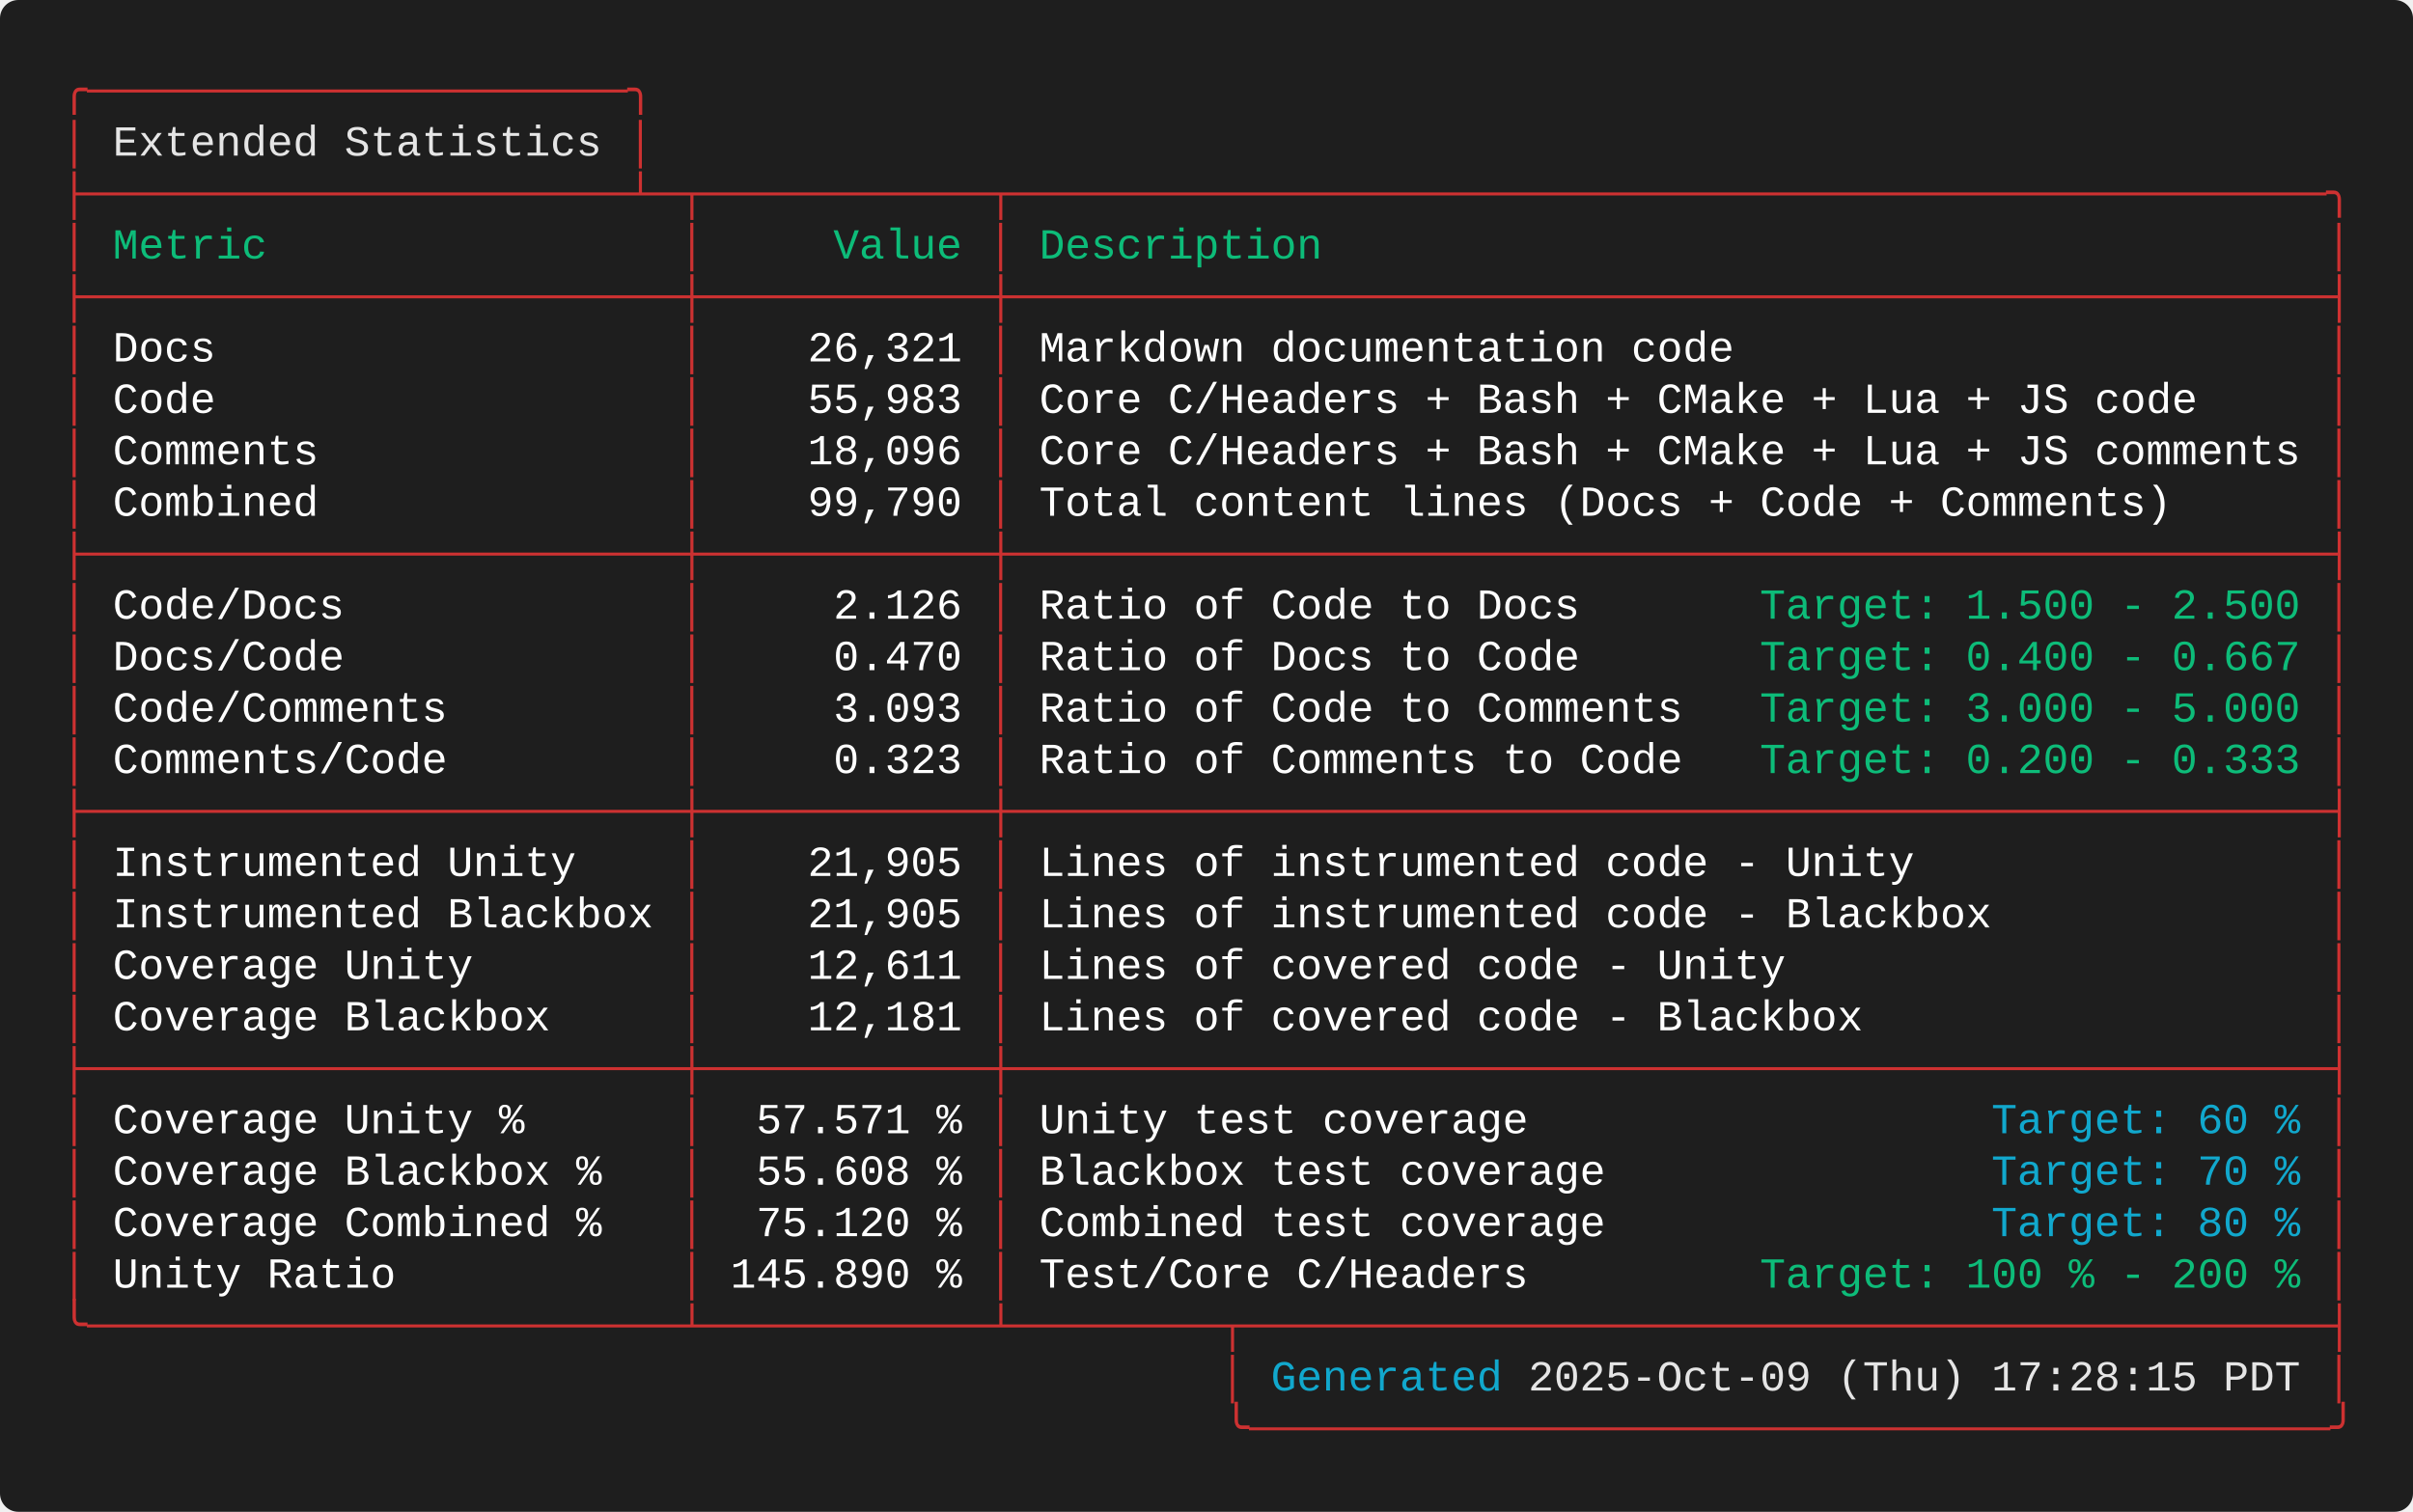
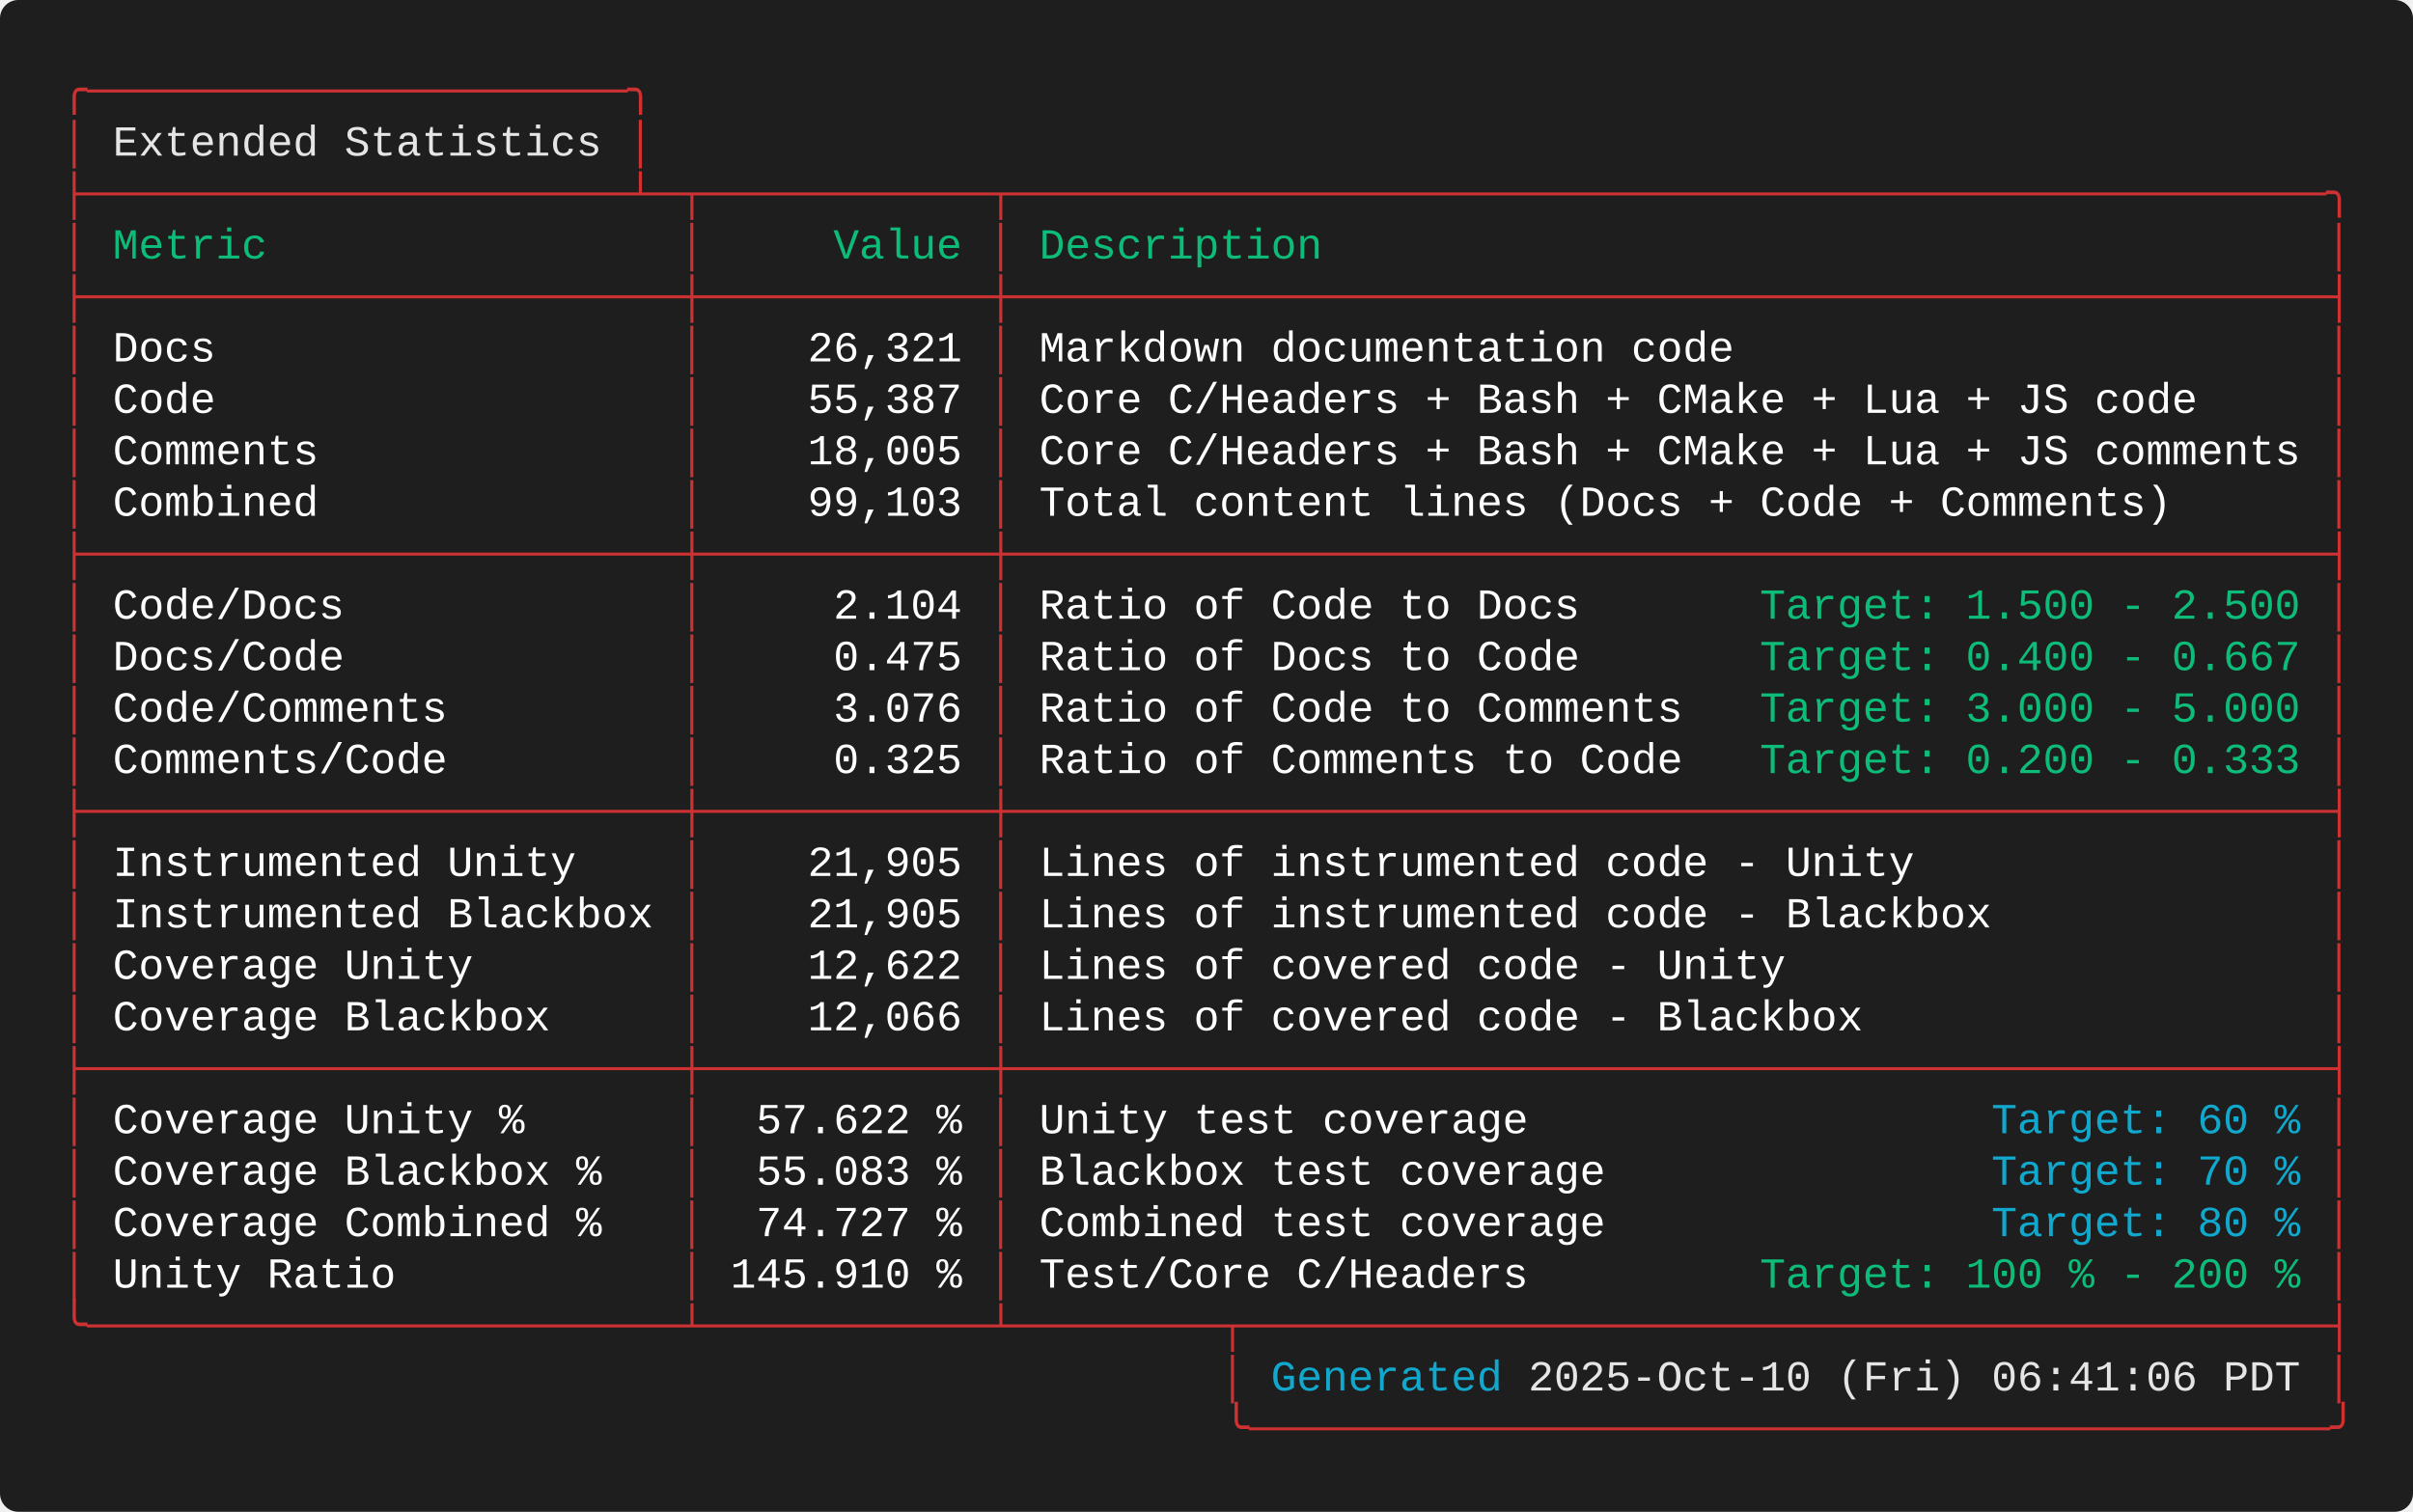
<svg xmlns="http://www.w3.org/2000/svg" width="787.60" height="493.60" viewBox="0 0 787.60 493.60">
  <defs>
    <style type="text/css">.terminal-text { font-family: 'Consolas', 'Consolas', 'Monaco', 'Courier New', monospace; }</style>
  </defs>
  <rect width="100%" height="100%" fill="#1e1e1e" rx="6" />
  <text x="20.00" y="34.00" font-size="14" class="terminal-text" xml:space="preserve" textLength="193.20" lengthAdjust="spacingAndGlyphs" fill="#cd3131">╭─────────────────────╮</text>
  <text x="20.00" y="50.80" font-size="14" class="terminal-text" xml:space="preserve" textLength="16.80" lengthAdjust="spacingAndGlyphs" fill="#cd3131">│ </text>
  <text x="36.80" y="50.80" font-size="14" class="terminal-text" xml:space="preserve" textLength="159.60" lengthAdjust="spacingAndGlyphs" fill="#e5e5e5">Extended Statistics</text>
  <text x="196.40" y="50.80" font-size="14" class="terminal-text" xml:space="preserve" textLength="8.40" lengthAdjust="spacingAndGlyphs" fill="#ffffff"> </text>
  <text x="204.80" y="50.80" font-size="14" class="terminal-text" xml:space="preserve" textLength="8.40" lengthAdjust="spacingAndGlyphs" fill="#cd3131">│</text>
  <text x="20.00" y="67.60" font-size="14" class="terminal-text" xml:space="preserve" textLength="747.60" lengthAdjust="spacingAndGlyphs" fill="#cd3131">├─────────────────────┴─┬───────────┬───────────────────────────────────────────────────╮</text>
  <text x="20.00" y="84.40" font-size="14" class="terminal-text" xml:space="preserve" textLength="8.40" lengthAdjust="spacingAndGlyphs" fill="#cd3131">│</text>
  <text x="28.40" y="84.40" font-size="14" class="terminal-text" xml:space="preserve" textLength="193.20" lengthAdjust="spacingAndGlyphs" fill="#0dbc79"> Metric                </text>
  <text x="221.60" y="84.40" font-size="14" class="terminal-text" xml:space="preserve" textLength="8.40" lengthAdjust="spacingAndGlyphs" fill="#cd3131">│</text>
  <text x="230.00" y="84.40" font-size="14" class="terminal-text" xml:space="preserve" textLength="92.40" lengthAdjust="spacingAndGlyphs" fill="#0dbc79">     Value </text>
  <text x="322.40" y="84.40" font-size="14" class="terminal-text" xml:space="preserve" textLength="8.40" lengthAdjust="spacingAndGlyphs" fill="#cd3131">│</text>
  <text x="330.80" y="84.40" font-size="14" class="terminal-text" xml:space="preserve" textLength="428.40" lengthAdjust="spacingAndGlyphs" fill="#0dbc79"> Description                                       </text>
  <text x="759.20" y="84.40" font-size="14" class="terminal-text" xml:space="preserve" textLength="8.40" lengthAdjust="spacingAndGlyphs" fill="#cd3131">│</text>
  <text x="20.00" y="101.20" font-size="14" class="terminal-text" xml:space="preserve" textLength="747.60" lengthAdjust="spacingAndGlyphs" fill="#cd3131">├───────────────────────┼───────────┼───────────────────────────────────────────────────┤</text>
  <text x="20.00" y="118.00" font-size="14" class="terminal-text" xml:space="preserve" textLength="8.40" lengthAdjust="spacingAndGlyphs" fill="#cd3131">│</text>
  <text x="28.40" y="118.00" font-size="14" class="terminal-text" xml:space="preserve" textLength="193.20" lengthAdjust="spacingAndGlyphs" fill="#ffffff"> Docs                  </text>
  <text x="221.60" y="118.00" font-size="14" class="terminal-text" xml:space="preserve" textLength="8.40" lengthAdjust="spacingAndGlyphs" fill="#cd3131">│</text>
  <text x="230.00" y="118.00" font-size="14" class="terminal-text" xml:space="preserve" textLength="92.40" lengthAdjust="spacingAndGlyphs" fill="#ffffff">    26,321 </text>
  <text x="322.40" y="118.00" font-size="14" class="terminal-text" xml:space="preserve" textLength="8.40" lengthAdjust="spacingAndGlyphs" fill="#cd3131">│</text>
  <text x="330.80" y="118.00" font-size="14" class="terminal-text" xml:space="preserve" textLength="428.40" lengthAdjust="spacingAndGlyphs" fill="#ffffff"> Markdown documentation code                       </text>
  <text x="759.20" y="118.00" font-size="14" class="terminal-text" xml:space="preserve" textLength="8.40" lengthAdjust="spacingAndGlyphs" fill="#cd3131">│</text>
  <text x="20.00" y="134.80" font-size="14" class="terminal-text" xml:space="preserve" textLength="8.40" lengthAdjust="spacingAndGlyphs" fill="#cd3131">│</text>
  <text x="28.40" y="134.80" font-size="14" class="terminal-text" xml:space="preserve" textLength="193.20" lengthAdjust="spacingAndGlyphs" fill="#ffffff"> Code                  </text>
  <text x="221.60" y="134.80" font-size="14" class="terminal-text" xml:space="preserve" textLength="8.40" lengthAdjust="spacingAndGlyphs" fill="#cd3131">│</text>
-   <text x="230.00" y="134.80" font-size="14" class="terminal-text" xml:space="preserve" textLength="92.40" lengthAdjust="spacingAndGlyphs" fill="#ffffff">    55,983 </text>
+   <text x="230.00" y="134.80" font-size="14" class="terminal-text" xml:space="preserve" textLength="92.40" lengthAdjust="spacingAndGlyphs" fill="#ffffff">    55,387 </text>
  <text x="322.40" y="134.80" font-size="14" class="terminal-text" xml:space="preserve" textLength="8.40" lengthAdjust="spacingAndGlyphs" fill="#cd3131">│</text>
  <text x="330.80" y="134.80" font-size="14" class="terminal-text" xml:space="preserve" textLength="428.40" lengthAdjust="spacingAndGlyphs" fill="#ffffff"> Core C/Headers + Bash + CMake + Lua + JS code     </text>
  <text x="759.20" y="134.80" font-size="14" class="terminal-text" xml:space="preserve" textLength="8.40" lengthAdjust="spacingAndGlyphs" fill="#cd3131">│</text>
  <text x="20.00" y="151.60" font-size="14" class="terminal-text" xml:space="preserve" textLength="8.40" lengthAdjust="spacingAndGlyphs" fill="#cd3131">│</text>
  <text x="28.40" y="151.60" font-size="14" class="terminal-text" xml:space="preserve" textLength="193.20" lengthAdjust="spacingAndGlyphs" fill="#ffffff"> Comments              </text>
  <text x="221.60" y="151.60" font-size="14" class="terminal-text" xml:space="preserve" textLength="8.40" lengthAdjust="spacingAndGlyphs" fill="#cd3131">│</text>
-   <text x="230.00" y="151.60" font-size="14" class="terminal-text" xml:space="preserve" textLength="92.40" lengthAdjust="spacingAndGlyphs" fill="#ffffff">    18,096 </text>
+   <text x="230.00" y="151.60" font-size="14" class="terminal-text" xml:space="preserve" textLength="92.40" lengthAdjust="spacingAndGlyphs" fill="#ffffff">    18,005 </text>
  <text x="322.40" y="151.60" font-size="14" class="terminal-text" xml:space="preserve" textLength="8.40" lengthAdjust="spacingAndGlyphs" fill="#cd3131">│</text>
  <text x="330.80" y="151.60" font-size="14" class="terminal-text" xml:space="preserve" textLength="428.40" lengthAdjust="spacingAndGlyphs" fill="#ffffff"> Core C/Headers + Bash + CMake + Lua + JS comments </text>
  <text x="759.20" y="151.60" font-size="14" class="terminal-text" xml:space="preserve" textLength="8.40" lengthAdjust="spacingAndGlyphs" fill="#cd3131">│</text>
  <text x="20.00" y="168.40" font-size="14" class="terminal-text" xml:space="preserve" textLength="8.40" lengthAdjust="spacingAndGlyphs" fill="#cd3131">│</text>
  <text x="28.40" y="168.40" font-size="14" class="terminal-text" xml:space="preserve" textLength="193.20" lengthAdjust="spacingAndGlyphs" fill="#ffffff"> Combined              </text>
  <text x="221.60" y="168.40" font-size="14" class="terminal-text" xml:space="preserve" textLength="8.40" lengthAdjust="spacingAndGlyphs" fill="#cd3131">│</text>
-   <text x="230.00" y="168.40" font-size="14" class="terminal-text" xml:space="preserve" textLength="92.40" lengthAdjust="spacingAndGlyphs" fill="#ffffff">    99,790 </text>
+   <text x="230.00" y="168.40" font-size="14" class="terminal-text" xml:space="preserve" textLength="92.40" lengthAdjust="spacingAndGlyphs" fill="#ffffff">    99,103 </text>
  <text x="322.40" y="168.40" font-size="14" class="terminal-text" xml:space="preserve" textLength="8.40" lengthAdjust="spacingAndGlyphs" fill="#cd3131">│</text>
  <text x="330.80" y="168.40" font-size="14" class="terminal-text" xml:space="preserve" textLength="428.40" lengthAdjust="spacingAndGlyphs" fill="#ffffff"> Total content lines (Docs + Code + Comments)      </text>
  <text x="759.20" y="168.40" font-size="14" class="terminal-text" xml:space="preserve" textLength="8.40" lengthAdjust="spacingAndGlyphs" fill="#cd3131">│</text>
  <text x="20.00" y="185.20" font-size="14" class="terminal-text" xml:space="preserve" textLength="747.60" lengthAdjust="spacingAndGlyphs" fill="#cd3131">├───────────────────────┼───────────┼───────────────────────────────────────────────────┤</text>
  <text x="20.00" y="202.00" font-size="14" class="terminal-text" xml:space="preserve" textLength="8.40" lengthAdjust="spacingAndGlyphs" fill="#cd3131">│</text>
  <text x="28.40" y="202.00" font-size="14" class="terminal-text" xml:space="preserve" textLength="193.20" lengthAdjust="spacingAndGlyphs" fill="#ffffff"> Code/Docs             </text>
  <text x="221.60" y="202.00" font-size="14" class="terminal-text" xml:space="preserve" textLength="8.40" lengthAdjust="spacingAndGlyphs" fill="#cd3131">│</text>
-   <text x="230.00" y="202.00" font-size="14" class="terminal-text" xml:space="preserve" textLength="92.40" lengthAdjust="spacingAndGlyphs" fill="#ffffff">     2.126 </text>
+   <text x="230.00" y="202.00" font-size="14" class="terminal-text" xml:space="preserve" textLength="92.40" lengthAdjust="spacingAndGlyphs" fill="#ffffff">     2.104 </text>
  <text x="322.40" y="202.00" font-size="14" class="terminal-text" xml:space="preserve" textLength="8.40" lengthAdjust="spacingAndGlyphs" fill="#cd3131">│</text>
  <text x="330.80" y="202.00" font-size="14" class="terminal-text" xml:space="preserve" textLength="243.60" lengthAdjust="spacingAndGlyphs" fill="#ffffff"> Ratio of Code to Docs       </text>
  <text x="574.40" y="202.00" font-size="14" class="terminal-text" xml:space="preserve" textLength="176.40" lengthAdjust="spacingAndGlyphs" fill="#0dbc79">Target: 1.500 - 2.500</text>
  <text x="750.80" y="202.00" font-size="14" class="terminal-text" xml:space="preserve" textLength="8.40" lengthAdjust="spacingAndGlyphs" fill="#ffffff"> </text>
  <text x="759.20" y="202.00" font-size="14" class="terminal-text" xml:space="preserve" textLength="8.40" lengthAdjust="spacingAndGlyphs" fill="#cd3131">│</text>
  <text x="20.00" y="218.80" font-size="14" class="terminal-text" xml:space="preserve" textLength="8.40" lengthAdjust="spacingAndGlyphs" fill="#cd3131">│</text>
  <text x="28.40" y="218.80" font-size="14" class="terminal-text" xml:space="preserve" textLength="193.20" lengthAdjust="spacingAndGlyphs" fill="#ffffff"> Docs/Code             </text>
  <text x="221.60" y="218.80" font-size="14" class="terminal-text" xml:space="preserve" textLength="8.40" lengthAdjust="spacingAndGlyphs" fill="#cd3131">│</text>
-   <text x="230.00" y="218.80" font-size="14" class="terminal-text" xml:space="preserve" textLength="92.40" lengthAdjust="spacingAndGlyphs" fill="#ffffff">     0.470 </text>
+   <text x="230.00" y="218.80" font-size="14" class="terminal-text" xml:space="preserve" textLength="92.40" lengthAdjust="spacingAndGlyphs" fill="#ffffff">     0.475 </text>
  <text x="322.40" y="218.80" font-size="14" class="terminal-text" xml:space="preserve" textLength="8.40" lengthAdjust="spacingAndGlyphs" fill="#cd3131">│</text>
  <text x="330.80" y="218.80" font-size="14" class="terminal-text" xml:space="preserve" textLength="243.60" lengthAdjust="spacingAndGlyphs" fill="#ffffff"> Ratio of Docs to Code       </text>
  <text x="574.40" y="218.80" font-size="14" class="terminal-text" xml:space="preserve" textLength="184.80" lengthAdjust="spacingAndGlyphs" fill="#0dbc79">Target: 0.400 - 0.667 </text>
  <text x="759.20" y="218.80" font-size="14" class="terminal-text" xml:space="preserve" textLength="8.40" lengthAdjust="spacingAndGlyphs" fill="#cd3131">│</text>
  <text x="20.00" y="235.60" font-size="14" class="terminal-text" xml:space="preserve" textLength="8.40" lengthAdjust="spacingAndGlyphs" fill="#cd3131">│</text>
  <text x="28.40" y="235.60" font-size="14" class="terminal-text" xml:space="preserve" textLength="193.20" lengthAdjust="spacingAndGlyphs" fill="#ffffff"> Code/Comments         </text>
  <text x="221.60" y="235.60" font-size="14" class="terminal-text" xml:space="preserve" textLength="8.40" lengthAdjust="spacingAndGlyphs" fill="#cd3131">│</text>
-   <text x="230.00" y="235.60" font-size="14" class="terminal-text" xml:space="preserve" textLength="92.40" lengthAdjust="spacingAndGlyphs" fill="#ffffff">     3.093 </text>
+   <text x="230.00" y="235.60" font-size="14" class="terminal-text" xml:space="preserve" textLength="92.40" lengthAdjust="spacingAndGlyphs" fill="#ffffff">     3.076 </text>
  <text x="322.40" y="235.60" font-size="14" class="terminal-text" xml:space="preserve" textLength="8.40" lengthAdjust="spacingAndGlyphs" fill="#cd3131">│</text>
  <text x="330.80" y="235.60" font-size="14" class="terminal-text" xml:space="preserve" textLength="243.60" lengthAdjust="spacingAndGlyphs" fill="#ffffff"> Ratio of Code to Comments   </text>
  <text x="574.40" y="235.60" font-size="14" class="terminal-text" xml:space="preserve" textLength="176.40" lengthAdjust="spacingAndGlyphs" fill="#0dbc79">Target: 3.000 - 5.000</text>
  <text x="750.80" y="235.60" font-size="14" class="terminal-text" xml:space="preserve" textLength="8.40" lengthAdjust="spacingAndGlyphs" fill="#ffffff"> </text>
  <text x="759.20" y="235.60" font-size="14" class="terminal-text" xml:space="preserve" textLength="8.40" lengthAdjust="spacingAndGlyphs" fill="#cd3131">│</text>
  <text x="20.00" y="252.40" font-size="14" class="terminal-text" xml:space="preserve" textLength="8.40" lengthAdjust="spacingAndGlyphs" fill="#cd3131">│</text>
  <text x="28.40" y="252.40" font-size="14" class="terminal-text" xml:space="preserve" textLength="193.20" lengthAdjust="spacingAndGlyphs" fill="#ffffff"> Comments/Code         </text>
  <text x="221.60" y="252.40" font-size="14" class="terminal-text" xml:space="preserve" textLength="8.40" lengthAdjust="spacingAndGlyphs" fill="#cd3131">│</text>
-   <text x="230.00" y="252.40" font-size="14" class="terminal-text" xml:space="preserve" textLength="92.40" lengthAdjust="spacingAndGlyphs" fill="#ffffff">     0.323 </text>
+   <text x="230.00" y="252.40" font-size="14" class="terminal-text" xml:space="preserve" textLength="92.40" lengthAdjust="spacingAndGlyphs" fill="#ffffff">     0.325 </text>
  <text x="322.40" y="252.40" font-size="14" class="terminal-text" xml:space="preserve" textLength="8.40" lengthAdjust="spacingAndGlyphs" fill="#cd3131">│</text>
  <text x="330.80" y="252.40" font-size="14" class="terminal-text" xml:space="preserve" textLength="243.60" lengthAdjust="spacingAndGlyphs" fill="#ffffff"> Ratio of Comments to Code   </text>
  <text x="574.40" y="252.40" font-size="14" class="terminal-text" xml:space="preserve" textLength="176.40" lengthAdjust="spacingAndGlyphs" fill="#0dbc79">Target: 0.200 - 0.333</text>
  <text x="750.80" y="252.40" font-size="14" class="terminal-text" xml:space="preserve" textLength="8.40" lengthAdjust="spacingAndGlyphs" fill="#ffffff"> </text>
  <text x="759.20" y="252.40" font-size="14" class="terminal-text" xml:space="preserve" textLength="8.40" lengthAdjust="spacingAndGlyphs" fill="#cd3131">│</text>
  <text x="20.00" y="269.20" font-size="14" class="terminal-text" xml:space="preserve" textLength="747.60" lengthAdjust="spacingAndGlyphs" fill="#cd3131">├───────────────────────┼───────────┼───────────────────────────────────────────────────┤</text>
  <text x="20.00" y="286.00" font-size="14" class="terminal-text" xml:space="preserve" textLength="8.40" lengthAdjust="spacingAndGlyphs" fill="#cd3131">│</text>
  <text x="28.40" y="286.00" font-size="14" class="terminal-text" xml:space="preserve" textLength="193.20" lengthAdjust="spacingAndGlyphs" fill="#ffffff"> Instrumented Unity    </text>
  <text x="221.60" y="286.00" font-size="14" class="terminal-text" xml:space="preserve" textLength="8.40" lengthAdjust="spacingAndGlyphs" fill="#cd3131">│</text>
  <text x="230.00" y="286.00" font-size="14" class="terminal-text" xml:space="preserve" textLength="92.40" lengthAdjust="spacingAndGlyphs" fill="#ffffff">    21,905 </text>
  <text x="322.40" y="286.00" font-size="14" class="terminal-text" xml:space="preserve" textLength="8.40" lengthAdjust="spacingAndGlyphs" fill="#cd3131">│</text>
  <text x="330.80" y="286.00" font-size="14" class="terminal-text" xml:space="preserve" textLength="428.40" lengthAdjust="spacingAndGlyphs" fill="#ffffff"> Lines of instrumented code - Unity                </text>
  <text x="759.20" y="286.00" font-size="14" class="terminal-text" xml:space="preserve" textLength="8.40" lengthAdjust="spacingAndGlyphs" fill="#cd3131">│</text>
  <text x="20.00" y="302.80" font-size="14" class="terminal-text" xml:space="preserve" textLength="8.40" lengthAdjust="spacingAndGlyphs" fill="#cd3131">│</text>
  <text x="28.40" y="302.80" font-size="14" class="terminal-text" xml:space="preserve" textLength="193.20" lengthAdjust="spacingAndGlyphs" fill="#ffffff"> Instrumented Blackbox </text>
  <text x="221.60" y="302.80" font-size="14" class="terminal-text" xml:space="preserve" textLength="8.40" lengthAdjust="spacingAndGlyphs" fill="#cd3131">│</text>
  <text x="230.00" y="302.80" font-size="14" class="terminal-text" xml:space="preserve" textLength="92.40" lengthAdjust="spacingAndGlyphs" fill="#ffffff">    21,905 </text>
  <text x="322.40" y="302.80" font-size="14" class="terminal-text" xml:space="preserve" textLength="8.40" lengthAdjust="spacingAndGlyphs" fill="#cd3131">│</text>
  <text x="330.80" y="302.80" font-size="14" class="terminal-text" xml:space="preserve" textLength="428.40" lengthAdjust="spacingAndGlyphs" fill="#ffffff"> Lines of instrumented code - Blackbox             </text>
  <text x="759.20" y="302.80" font-size="14" class="terminal-text" xml:space="preserve" textLength="8.40" lengthAdjust="spacingAndGlyphs" fill="#cd3131">│</text>
  <text x="20.00" y="319.60" font-size="14" class="terminal-text" xml:space="preserve" textLength="8.40" lengthAdjust="spacingAndGlyphs" fill="#cd3131">│</text>
  <text x="28.40" y="319.60" font-size="14" class="terminal-text" xml:space="preserve" textLength="193.20" lengthAdjust="spacingAndGlyphs" fill="#ffffff"> Coverage Unity        </text>
  <text x="221.60" y="319.60" font-size="14" class="terminal-text" xml:space="preserve" textLength="8.40" lengthAdjust="spacingAndGlyphs" fill="#cd3131">│</text>
-   <text x="230.00" y="319.60" font-size="14" class="terminal-text" xml:space="preserve" textLength="92.40" lengthAdjust="spacingAndGlyphs" fill="#ffffff">    12,611 </text>
+   <text x="230.00" y="319.60" font-size="14" class="terminal-text" xml:space="preserve" textLength="92.40" lengthAdjust="spacingAndGlyphs" fill="#ffffff">    12,622 </text>
  <text x="322.40" y="319.60" font-size="14" class="terminal-text" xml:space="preserve" textLength="8.40" lengthAdjust="spacingAndGlyphs" fill="#cd3131">│</text>
  <text x="330.80" y="319.60" font-size="14" class="terminal-text" xml:space="preserve" textLength="428.40" lengthAdjust="spacingAndGlyphs" fill="#ffffff"> Lines of covered code - Unity                     </text>
  <text x="759.20" y="319.60" font-size="14" class="terminal-text" xml:space="preserve" textLength="8.40" lengthAdjust="spacingAndGlyphs" fill="#cd3131">│</text>
  <text x="20.00" y="336.40" font-size="14" class="terminal-text" xml:space="preserve" textLength="8.40" lengthAdjust="spacingAndGlyphs" fill="#cd3131">│</text>
  <text x="28.40" y="336.40" font-size="14" class="terminal-text" xml:space="preserve" textLength="193.20" lengthAdjust="spacingAndGlyphs" fill="#ffffff"> Coverage Blackbox     </text>
  <text x="221.60" y="336.40" font-size="14" class="terminal-text" xml:space="preserve" textLength="8.40" lengthAdjust="spacingAndGlyphs" fill="#cd3131">│</text>
-   <text x="230.00" y="336.40" font-size="14" class="terminal-text" xml:space="preserve" textLength="92.40" lengthAdjust="spacingAndGlyphs" fill="#ffffff">    12,181 </text>
+   <text x="230.00" y="336.40" font-size="14" class="terminal-text" xml:space="preserve" textLength="92.40" lengthAdjust="spacingAndGlyphs" fill="#ffffff">    12,066 </text>
  <text x="322.40" y="336.40" font-size="14" class="terminal-text" xml:space="preserve" textLength="8.40" lengthAdjust="spacingAndGlyphs" fill="#cd3131">│</text>
  <text x="330.80" y="336.40" font-size="14" class="terminal-text" xml:space="preserve" textLength="428.40" lengthAdjust="spacingAndGlyphs" fill="#ffffff"> Lines of covered code - Blackbox                  </text>
  <text x="759.20" y="336.40" font-size="14" class="terminal-text" xml:space="preserve" textLength="8.40" lengthAdjust="spacingAndGlyphs" fill="#cd3131">│</text>
  <text x="20.00" y="353.20" font-size="14" class="terminal-text" xml:space="preserve" textLength="747.60" lengthAdjust="spacingAndGlyphs" fill="#cd3131">├───────────────────────┼───────────┼───────────────────────────────────────────────────┤</text>
  <text x="20.00" y="370.00" font-size="14" class="terminal-text" xml:space="preserve" textLength="8.40" lengthAdjust="spacingAndGlyphs" fill="#cd3131">│</text>
  <text x="28.40" y="370.00" font-size="14" class="terminal-text" xml:space="preserve" textLength="193.20" lengthAdjust="spacingAndGlyphs" fill="#ffffff"> Coverage Unity %      </text>
  <text x="221.60" y="370.00" font-size="14" class="terminal-text" xml:space="preserve" textLength="8.40" lengthAdjust="spacingAndGlyphs" fill="#cd3131">│</text>
-   <text x="230.00" y="370.00" font-size="14" class="terminal-text" xml:space="preserve" textLength="92.40" lengthAdjust="spacingAndGlyphs" fill="#ffffff">  57.571 % </text>
+   <text x="230.00" y="370.00" font-size="14" class="terminal-text" xml:space="preserve" textLength="92.40" lengthAdjust="spacingAndGlyphs" fill="#ffffff">  57.622 % </text>
  <text x="322.40" y="370.00" font-size="14" class="terminal-text" xml:space="preserve" textLength="8.40" lengthAdjust="spacingAndGlyphs" fill="#cd3131">│</text>
  <text x="330.80" y="370.00" font-size="14" class="terminal-text" xml:space="preserve" textLength="319.20" lengthAdjust="spacingAndGlyphs" fill="#ffffff"> Unity test coverage                  </text>
  <text x="650.00" y="370.00" font-size="14" class="terminal-text" xml:space="preserve" textLength="100.80" lengthAdjust="spacingAndGlyphs" fill="#11a8cd">Target: 60 %</text>
  <text x="750.80" y="370.00" font-size="14" class="terminal-text" xml:space="preserve" textLength="8.40" lengthAdjust="spacingAndGlyphs" fill="#ffffff"> </text>
  <text x="759.20" y="370.00" font-size="14" class="terminal-text" xml:space="preserve" textLength="8.40" lengthAdjust="spacingAndGlyphs" fill="#cd3131">│</text>
  <text x="20.00" y="386.80" font-size="14" class="terminal-text" xml:space="preserve" textLength="8.40" lengthAdjust="spacingAndGlyphs" fill="#cd3131">│</text>
  <text x="28.40" y="386.80" font-size="14" class="terminal-text" xml:space="preserve" textLength="193.20" lengthAdjust="spacingAndGlyphs" fill="#ffffff"> Coverage Blackbox %   </text>
  <text x="221.60" y="386.80" font-size="14" class="terminal-text" xml:space="preserve" textLength="8.40" lengthAdjust="spacingAndGlyphs" fill="#cd3131">│</text>
-   <text x="230.00" y="386.80" font-size="14" class="terminal-text" xml:space="preserve" textLength="92.40" lengthAdjust="spacingAndGlyphs" fill="#ffffff">  55.608 % </text>
+   <text x="230.00" y="386.80" font-size="14" class="terminal-text" xml:space="preserve" textLength="92.40" lengthAdjust="spacingAndGlyphs" fill="#ffffff">  55.083 % </text>
  <text x="322.40" y="386.80" font-size="14" class="terminal-text" xml:space="preserve" textLength="8.40" lengthAdjust="spacingAndGlyphs" fill="#cd3131">│</text>
  <text x="330.80" y="386.80" font-size="14" class="terminal-text" xml:space="preserve" textLength="319.20" lengthAdjust="spacingAndGlyphs" fill="#ffffff"> Blackbox test coverage               </text>
  <text x="650.00" y="386.80" font-size="14" class="terminal-text" xml:space="preserve" textLength="100.80" lengthAdjust="spacingAndGlyphs" fill="#11a8cd">Target: 70 %</text>
  <text x="750.80" y="386.80" font-size="14" class="terminal-text" xml:space="preserve" textLength="8.40" lengthAdjust="spacingAndGlyphs" fill="#ffffff"> </text>
  <text x="759.20" y="386.80" font-size="14" class="terminal-text" xml:space="preserve" textLength="8.40" lengthAdjust="spacingAndGlyphs" fill="#cd3131">│</text>
  <text x="20.00" y="403.60" font-size="14" class="terminal-text" xml:space="preserve" textLength="8.40" lengthAdjust="spacingAndGlyphs" fill="#cd3131">│</text>
  <text x="28.40" y="403.60" font-size="14" class="terminal-text" xml:space="preserve" textLength="193.20" lengthAdjust="spacingAndGlyphs" fill="#ffffff"> Coverage Combined %   </text>
  <text x="221.60" y="403.60" font-size="14" class="terminal-text" xml:space="preserve" textLength="8.40" lengthAdjust="spacingAndGlyphs" fill="#cd3131">│</text>
-   <text x="230.00" y="403.60" font-size="14" class="terminal-text" xml:space="preserve" textLength="92.40" lengthAdjust="spacingAndGlyphs" fill="#ffffff">  75.120 % </text>
+   <text x="230.00" y="403.60" font-size="14" class="terminal-text" xml:space="preserve" textLength="92.40" lengthAdjust="spacingAndGlyphs" fill="#ffffff">  74.727 % </text>
  <text x="322.40" y="403.60" font-size="14" class="terminal-text" xml:space="preserve" textLength="8.40" lengthAdjust="spacingAndGlyphs" fill="#cd3131">│</text>
  <text x="330.80" y="403.60" font-size="14" class="terminal-text" xml:space="preserve" textLength="319.20" lengthAdjust="spacingAndGlyphs" fill="#ffffff"> Combined test coverage               </text>
  <text x="650.00" y="403.60" font-size="14" class="terminal-text" xml:space="preserve" textLength="100.80" lengthAdjust="spacingAndGlyphs" fill="#11a8cd">Target: 80 %</text>
  <text x="750.80" y="403.60" font-size="14" class="terminal-text" xml:space="preserve" textLength="8.40" lengthAdjust="spacingAndGlyphs" fill="#ffffff"> </text>
  <text x="759.20" y="403.60" font-size="14" class="terminal-text" xml:space="preserve" textLength="8.40" lengthAdjust="spacingAndGlyphs" fill="#cd3131">│</text>
  <text x="20.00" y="420.40" font-size="14" class="terminal-text" xml:space="preserve" textLength="8.40" lengthAdjust="spacingAndGlyphs" fill="#cd3131">│</text>
  <text x="28.40" y="420.40" font-size="14" class="terminal-text" xml:space="preserve" textLength="193.20" lengthAdjust="spacingAndGlyphs" fill="#ffffff"> Unity Ratio           </text>
  <text x="221.60" y="420.40" font-size="14" class="terminal-text" xml:space="preserve" textLength="8.40" lengthAdjust="spacingAndGlyphs" fill="#cd3131">│</text>
-   <text x="230.00" y="420.40" font-size="14" class="terminal-text" xml:space="preserve" textLength="92.40" lengthAdjust="spacingAndGlyphs" fill="#ffffff"> 145.890 % </text>
+   <text x="230.00" y="420.40" font-size="14" class="terminal-text" xml:space="preserve" textLength="92.40" lengthAdjust="spacingAndGlyphs" fill="#ffffff"> 145.910 % </text>
  <text x="322.40" y="420.40" font-size="14" class="terminal-text" xml:space="preserve" textLength="8.40" lengthAdjust="spacingAndGlyphs" fill="#cd3131">│</text>
  <text x="330.80" y="420.40" font-size="14" class="terminal-text" xml:space="preserve" textLength="243.60" lengthAdjust="spacingAndGlyphs" fill="#ffffff"> Test/Core C/Headers         </text>
  <text x="574.40" y="420.40" font-size="14" class="terminal-text" xml:space="preserve" textLength="176.40" lengthAdjust="spacingAndGlyphs" fill="#0dbc79">Target: 100 % - 200 %</text>
  <text x="750.80" y="420.40" font-size="14" class="terminal-text" xml:space="preserve" textLength="8.40" lengthAdjust="spacingAndGlyphs" fill="#ffffff"> </text>
  <text x="759.20" y="420.40" font-size="14" class="terminal-text" xml:space="preserve" textLength="8.40" lengthAdjust="spacingAndGlyphs" fill="#cd3131">│</text>
  <text x="20.00" y="437.20" font-size="14" class="terminal-text" xml:space="preserve" textLength="747.60" lengthAdjust="spacingAndGlyphs" fill="#cd3131">╰───────────────────────┴───────────┴────────┬──────────────────────────────────────────┤</text>
  <text x="20.00" y="454.00" font-size="14" class="terminal-text" xml:space="preserve" textLength="394.80" lengthAdjust="spacingAndGlyphs" fill="#cd3131">                                             │ </text>
  <text x="414.80" y="454.00" font-size="14" class="terminal-text" xml:space="preserve" textLength="75.60" lengthAdjust="spacingAndGlyphs" fill="#11a8cd">Generated</text>
-   <text x="490.40" y="454.00" font-size="14" class="terminal-text" xml:space="preserve" textLength="260.40" lengthAdjust="spacingAndGlyphs" fill="#e5e5e5"> 2025-Oct-09 (Thu) 17:28:15 PDT</text>
+   <text x="490.40" y="454.00" font-size="14" class="terminal-text" xml:space="preserve" textLength="260.40" lengthAdjust="spacingAndGlyphs" fill="#e5e5e5"> 2025-Oct-10 (Fri) 06:41:06 PDT</text>
  <text x="750.80" y="454.00" font-size="14" class="terminal-text" xml:space="preserve" textLength="8.40" lengthAdjust="spacingAndGlyphs" fill="#ffffff"> </text>
  <text x="759.20" y="454.00" font-size="14" class="terminal-text" xml:space="preserve" textLength="8.40" lengthAdjust="spacingAndGlyphs" fill="#cd3131">│</text>
  <text x="20.00" y="470.80" font-size="14" class="terminal-text" xml:space="preserve" textLength="747.60" lengthAdjust="spacingAndGlyphs" fill="#cd3131">                                             ╰──────────────────────────────────────────╯</text>
</svg>
